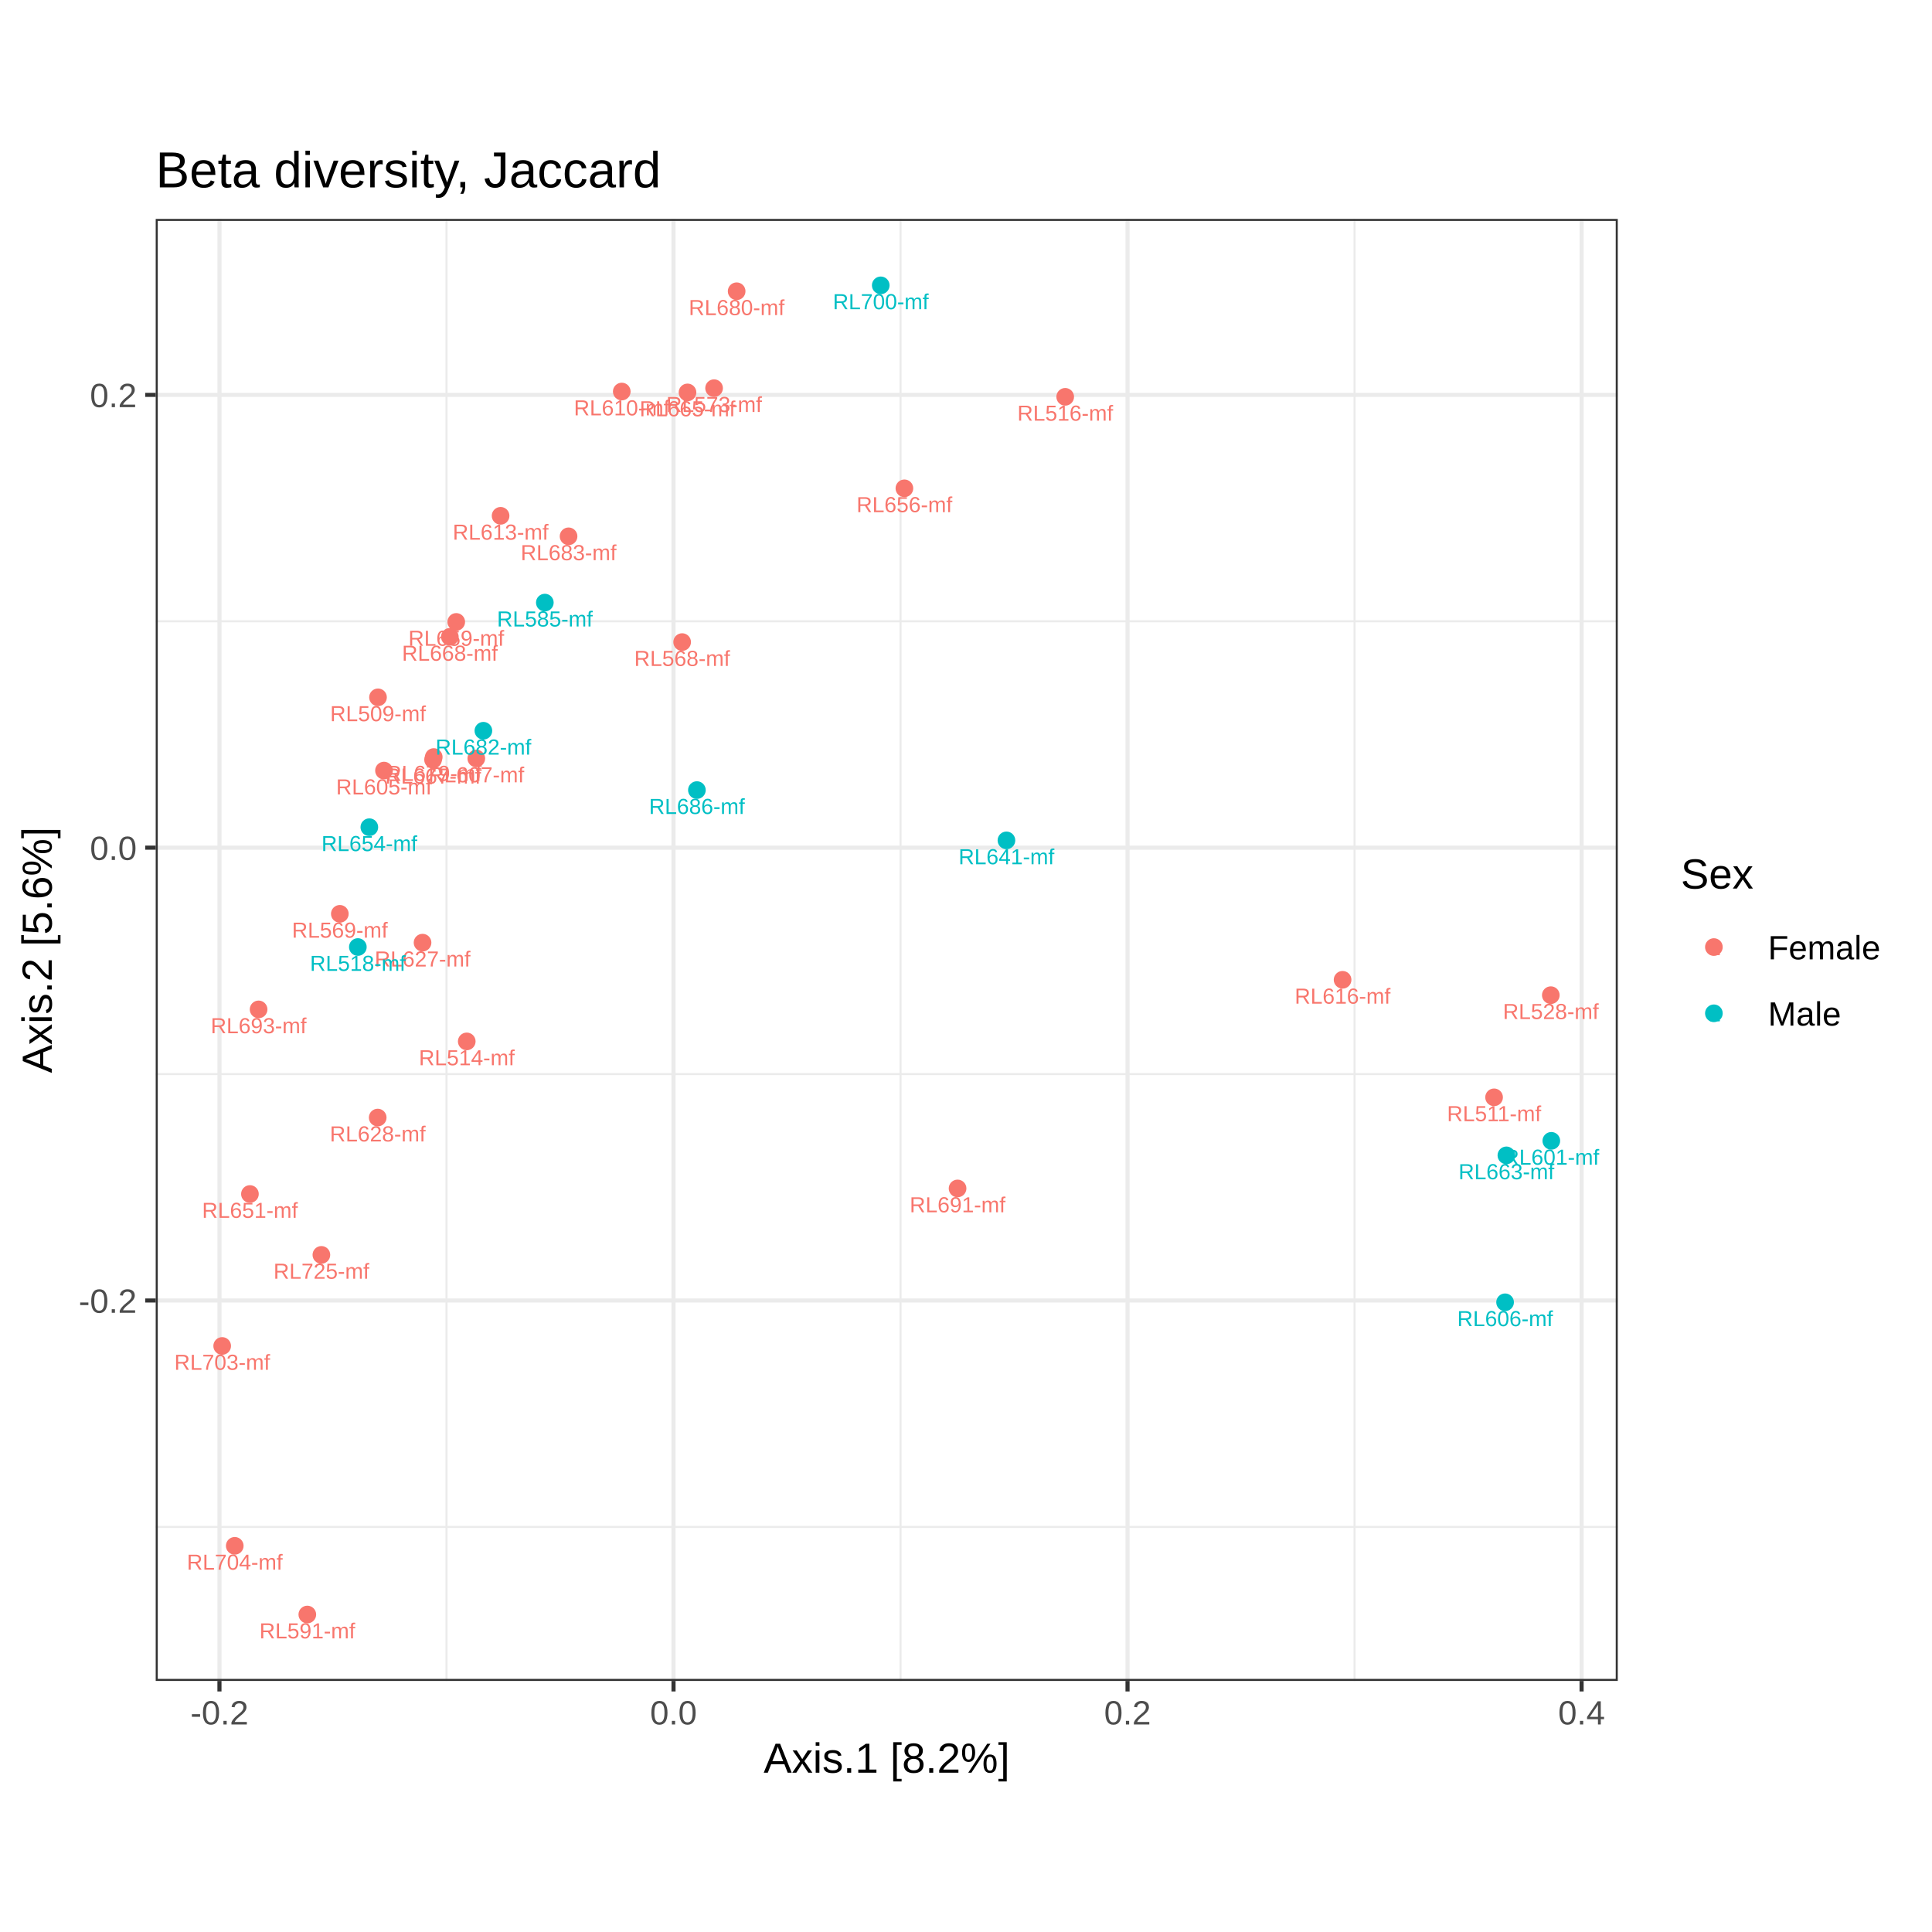
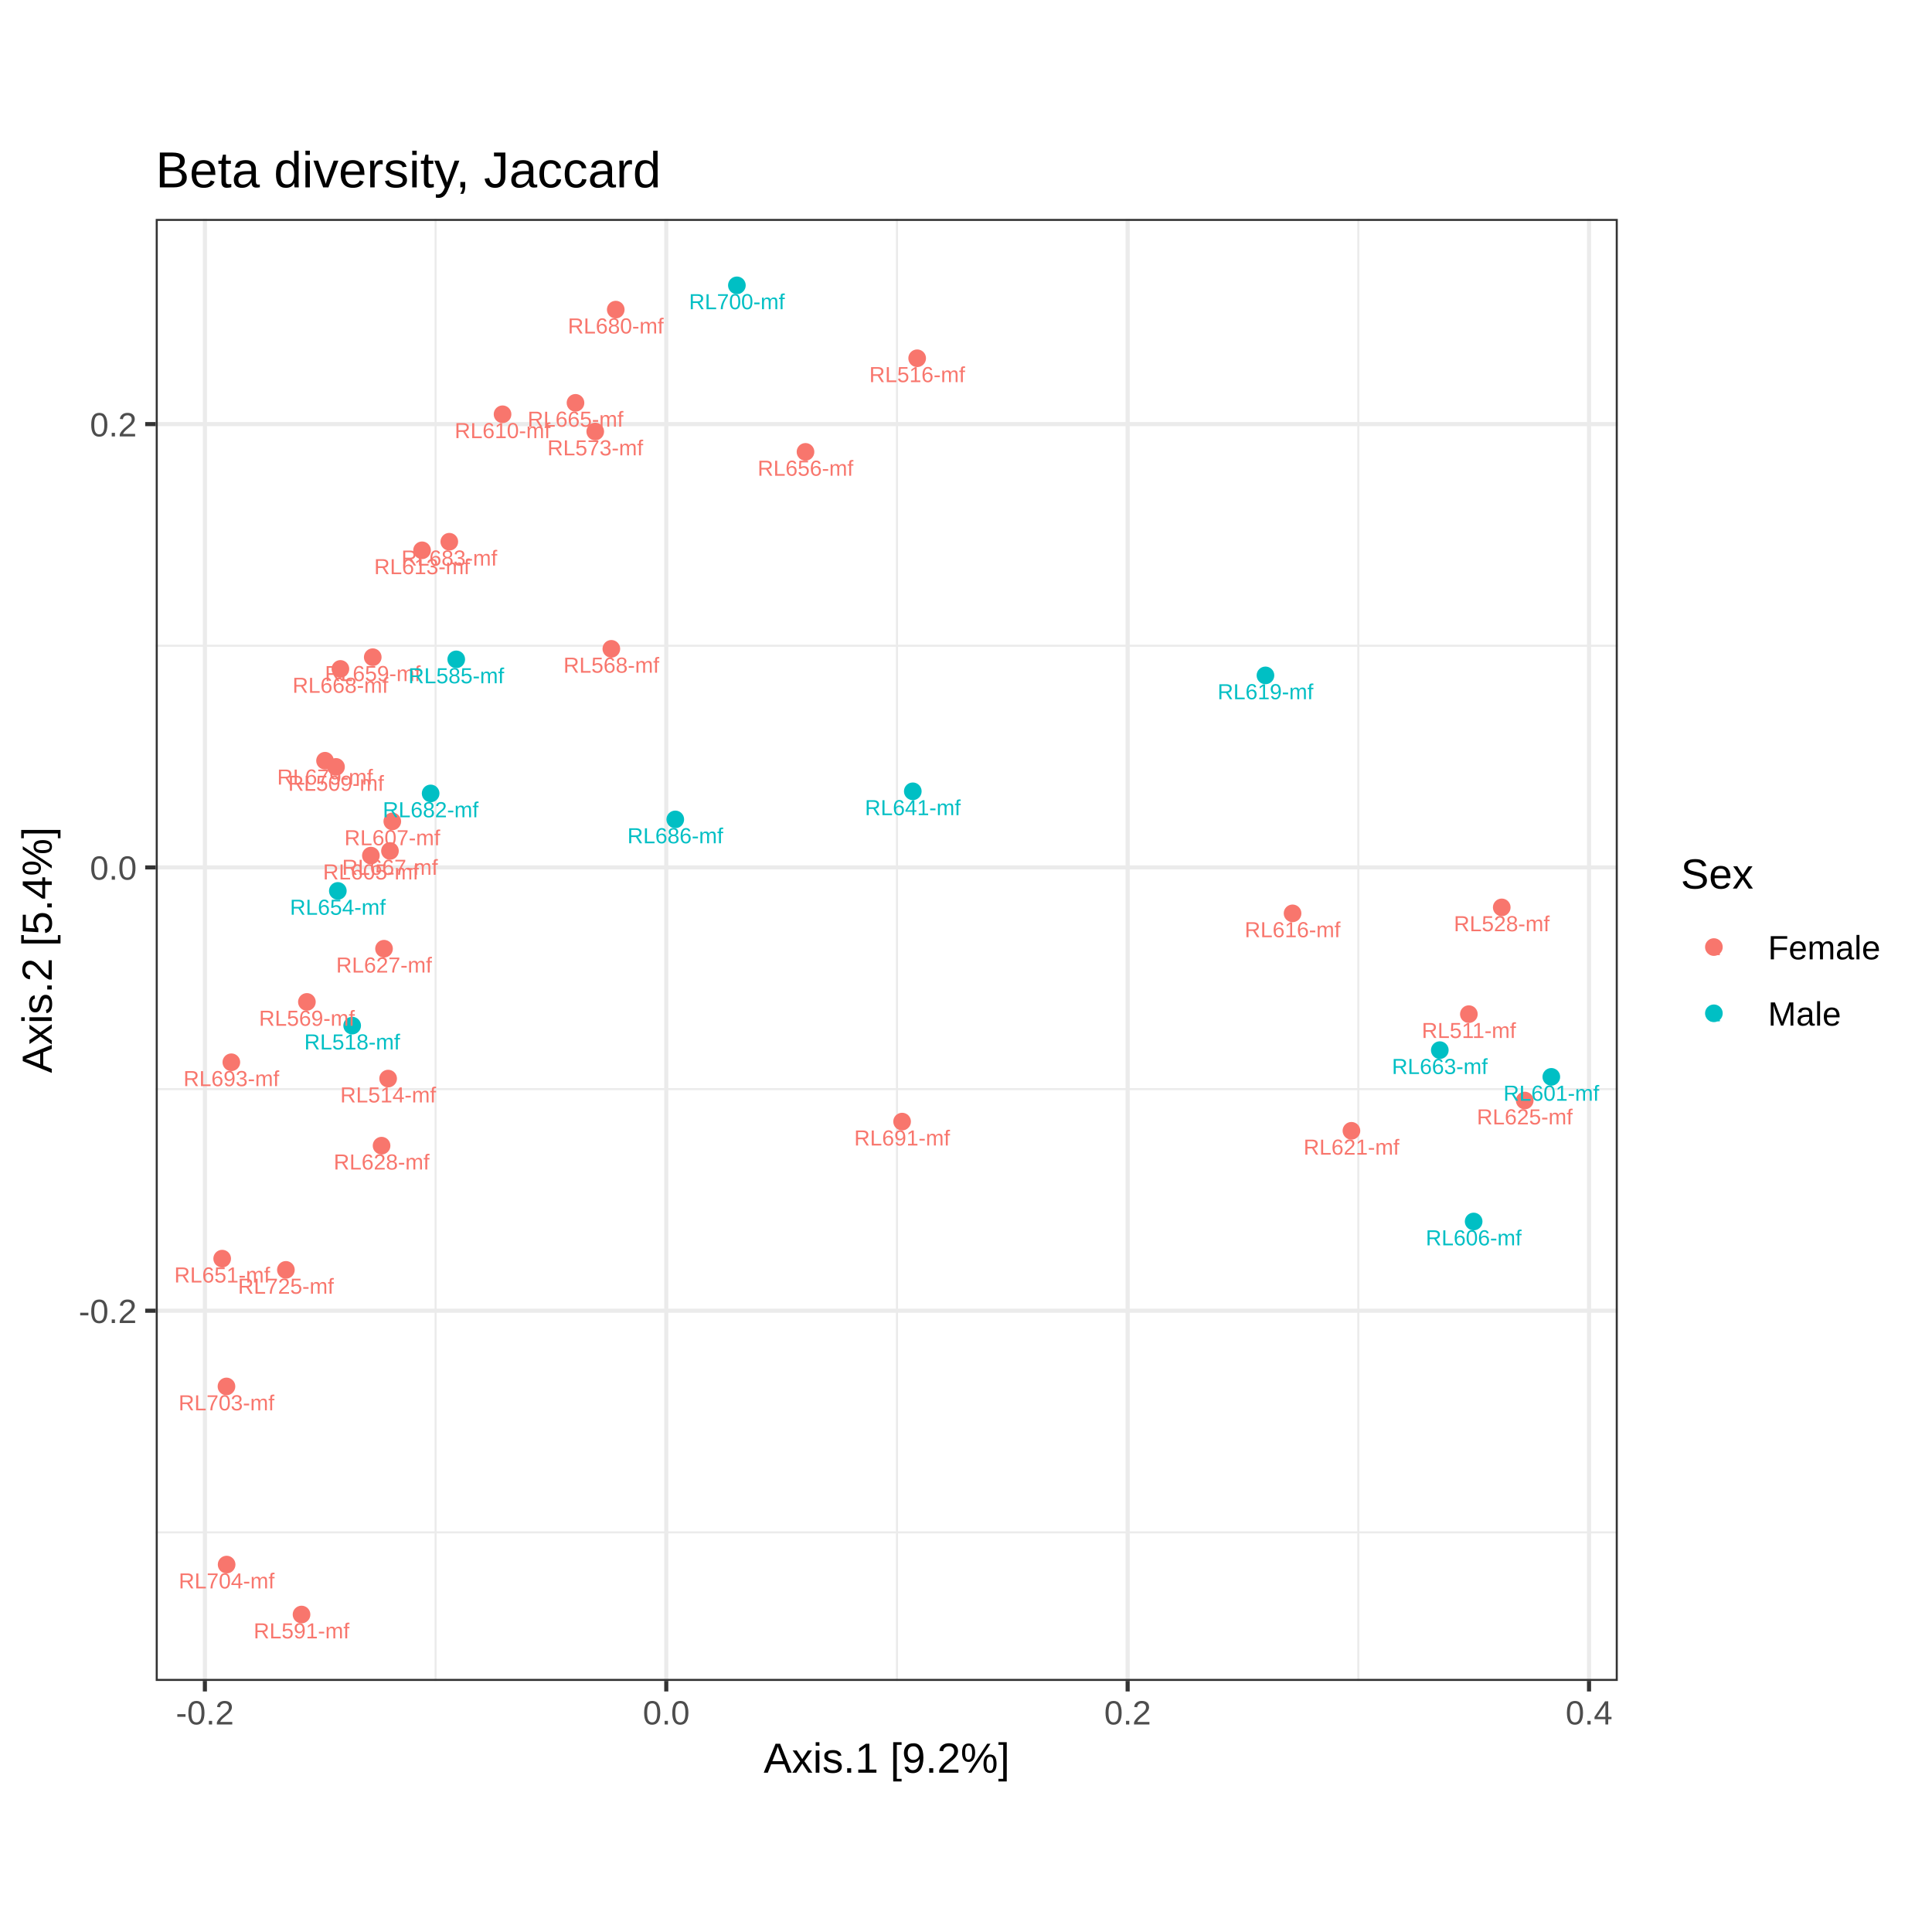
<svg xmlns="http://www.w3.org/2000/svg" class="svglite" width="504.00pt" height="504.00pt" viewBox="0 0 504.00 504.00">
  <defs>
    <style type="text/css">
    .svglite line, .svglite polyline, .svglite polygon, .svglite path, .svglite rect, .svglite circle {
      fill: none;
      stroke: #000000;
      stroke-linecap: round;
      stroke-linejoin: round;
      stroke-miterlimit: 10.00;
    }
    .svglite text {
      white-space: pre;
    }
  </style>
  </defs>
  <rect width="100%" height="100%" style="stroke: none; fill: #FFFFFF;" />
  <defs>
    <clipPath id="cpMC4wMHw1MDQuMDB8MC4wMHw1MDQuMDA=">
      <rect x="0.00" y="0.00" width="504.00" height="504.00" />
    </clipPath>
  </defs>
  <g clip-path="url(#cpMC4wMHw1MDQuMDB8MC4wMHw1MDQuMDA=)">
</g>
  <defs>
    <clipPath id="cpMC4wMHw1MDQuMDB8MzMuNzh8NDcwLjIy">
      <rect x="0.00" y="33.78" width="504.00" height="436.43" />
    </clipPath>
  </defs>
  <g clip-path="url(#cpMC4wMHw1MDQuMDB8MzMuNzh8NDcwLjIy)">
    <rect x="0.00" y="33.78" width="504.00" height="436.43" style="stroke-width: 1.07; stroke: #FFFFFF; fill: #FFFFFF;" />
  </g>
  <g clip-path="url(#cpMC4wMHw1MDQuMDB8MC4wMHw1MDQuMDA=)">
</g>
  <defs>
    <clipPath id="cpNDAuNjJ8NDIyLjAzfDU3LjEwfDQzOC41MQ==">
      <rect x="40.62" y="57.10" width="381.41" height="381.41" />
    </clipPath>
  </defs>
  <g clip-path="url(#cpNDAuNjJ8NDIyLjAzfDU3LjEwfDQzOC41MQ==)">
    <rect x="40.62" y="57.10" width="381.41" height="381.41" style="stroke-width: 1.07; stroke: none; fill: #FFFFFF;" />
-     <polyline points="40.62,398.33 422.03,398.33 " style="stroke-width: 0.53; stroke: #EBEBEB; stroke-linecap: butt;" />
-     <polyline points="40.62,280.20 422.03,280.20 " style="stroke-width: 0.53; stroke: #EBEBEB; stroke-linecap: butt;" />
-     <polyline points="40.62,162.07 422.03,162.07 " style="stroke-width: 0.53; stroke: #EBEBEB; stroke-linecap: butt;" />
-     <polyline points="116.48,438.51 116.48,57.10 " style="stroke-width: 0.53; stroke: #EBEBEB; stroke-linecap: butt;" />
-     <polyline points="234.92,438.51 234.92,57.10 " style="stroke-width: 0.53; stroke: #EBEBEB; stroke-linecap: butt;" />
-     <polyline points="353.36,438.51 353.36,57.10 " style="stroke-width: 0.53; stroke: #EBEBEB; stroke-linecap: butt;" />
-     <polyline points="40.62,339.26 422.03,339.26 " style="stroke-width: 1.07; stroke: #EBEBEB; stroke-linecap: butt;" />
-     <polyline points="40.62,221.13 422.03,221.13 " style="stroke-width: 1.07; stroke: #EBEBEB; stroke-linecap: butt;" />
-     <polyline points="40.62,103.01 422.03,103.01 " style="stroke-width: 1.07; stroke: #EBEBEB; stroke-linecap: butt;" />
-     <polyline points="57.25,438.51 57.25,57.10 " style="stroke-width: 1.07; stroke: #EBEBEB; stroke-linecap: butt;" />
-     <polyline points="175.70,438.51 175.70,57.10 " style="stroke-width: 1.07; stroke: #EBEBEB; stroke-linecap: butt;" />
-     <polyline points="294.14,438.51 294.14,57.10 " style="stroke-width: 1.07; stroke: #EBEBEB; stroke-linecap: butt;" />
-     <polyline points="412.59,438.51 412.59,57.10 " style="stroke-width: 1.07; stroke: #EBEBEB; stroke-linecap: butt;" />
-     <circle cx="83.84" cy="327.36" r="1.95" style="stroke-width: 0.71; stroke: #F8766D; fill: #F8766D;" />
-     <circle cx="61.24" cy="403.26" r="1.95" style="stroke-width: 0.71; stroke: #F8766D; fill: #F8766D;" />
-     <circle cx="57.96" cy="351.12" r="1.95" style="stroke-width: 0.71; stroke: #F8766D; fill: #F8766D;" />
-     <circle cx="229.76" cy="74.44" r="1.95" style="stroke-width: 0.71; stroke: #00BFC4; fill: #00BFC4;" />
-     <circle cx="67.46" cy="263.32" r="1.95" style="stroke-width: 0.71; stroke: #F8766D; fill: #F8766D;" />
-     <circle cx="249.80" cy="310.03" r="1.95" style="stroke-width: 0.71; stroke: #F8766D; fill: #F8766D;" />
-     <circle cx="181.80" cy="206.11" r="1.95" style="stroke-width: 0.71; stroke: #00BFC4; fill: #00BFC4;" />
-     <circle cx="148.32" cy="139.91" r="1.95" style="stroke-width: 0.71; stroke: #F8766D; fill: #F8766D;" />
-     <circle cx="126.10" cy="190.63" r="1.95" style="stroke-width: 0.71; stroke: #00BFC4; fill: #00BFC4;" />
-     <circle cx="192.17" cy="75.98" r="1.95" style="stroke-width: 0.71; stroke: #F8766D; fill: #F8766D;" />
-     <circle cx="113.15" cy="197.49" r="1.95" style="stroke-width: 0.71; stroke: #F8766D; fill: #F8766D;" />
-     <circle cx="117.35" cy="166.13" r="1.95" style="stroke-width: 0.71; stroke: #F8766D; fill: #F8766D;" />
-     <circle cx="112.97" cy="198.19" r="1.95" style="stroke-width: 0.71; stroke: #F8766D; fill: #F8766D;" />
-     <circle cx="179.35" cy="102.37" r="1.95" style="stroke-width: 0.71; stroke: #F8766D; fill: #F8766D;" />
-     <circle cx="392.97" cy="301.40" r="1.95" style="stroke-width: 0.71; stroke: #00BFC4; fill: #00BFC4;" />
-     <circle cx="119.02" cy="162.24" r="1.95" style="stroke-width: 0.71; stroke: #F8766D; fill: #F8766D;" />
-     <circle cx="235.93" cy="127.39" r="1.95" style="stroke-width: 0.71; stroke: #F8766D; fill: #F8766D;" />
-     <circle cx="96.35" cy="215.79" r="1.95" style="stroke-width: 0.71; stroke: #00BFC4; fill: #00BFC4;" />
-     <circle cx="65.20" cy="311.48" r="1.95" style="stroke-width: 0.71; stroke: #F8766D; fill: #F8766D;" />
-     <circle cx="262.55" cy="219.23" r="1.95" style="stroke-width: 0.71; stroke: #00BFC4; fill: #00BFC4;" />
-     <circle cx="98.53" cy="291.54" r="1.95" style="stroke-width: 0.71; stroke: #F8766D; fill: #F8766D;" />
-     <circle cx="110.23" cy="245.91" r="1.95" style="stroke-width: 0.71; stroke: #F8766D; fill: #F8766D;" />
-     <circle cx="350.24" cy="255.60" r="1.95" style="stroke-width: 0.71; stroke: #F8766D; fill: #F8766D;" />
-     <circle cx="130.59" cy="134.56" r="1.95" style="stroke-width: 0.71; stroke: #F8766D; fill: #F8766D;" />
-     <circle cx="162.20" cy="102.14" r="1.95" style="stroke-width: 0.71; stroke: #F8766D; fill: #F8766D;" />
-     <circle cx="124.25" cy="197.86" r="1.95" style="stroke-width: 0.71; stroke: #F8766D; fill: #F8766D;" />
-     <circle cx="392.63" cy="339.73" r="1.95" style="stroke-width: 0.71; stroke: #00BFC4; fill: #00BFC4;" />
-     <circle cx="100.17" cy="201.02" r="1.95" style="stroke-width: 0.71; stroke: #F8766D; fill: #F8766D;" />
-     <circle cx="404.69" cy="297.61" r="1.95" style="stroke-width: 0.71; stroke: #00BFC4; fill: #00BFC4;" />
-     <circle cx="80.17" cy="421.18" r="1.95" style="stroke-width: 0.71; stroke: #F8766D; fill: #F8766D;" />
-     <circle cx="142.13" cy="157.20" r="1.95" style="stroke-width: 0.71; stroke: #00BFC4; fill: #00BFC4;" />
-     <circle cx="186.28" cy="101.26" r="1.95" style="stroke-width: 0.71; stroke: #F8766D; fill: #F8766D;" />
-     <circle cx="88.65" cy="238.39" r="1.95" style="stroke-width: 0.71; stroke: #F8766D; fill: #F8766D;" />
-     <circle cx="177.95" cy="167.50" r="1.95" style="stroke-width: 0.71; stroke: #F8766D; fill: #F8766D;" />
-     <circle cx="404.56" cy="259.61" r="1.95" style="stroke-width: 0.71; stroke: #F8766D; fill: #F8766D;" />
-     <circle cx="93.35" cy="247.05" r="1.95" style="stroke-width: 0.71; stroke: #00BFC4; fill: #00BFC4;" />
-     <circle cx="277.88" cy="103.52" r="1.95" style="stroke-width: 0.71; stroke: #F8766D; fill: #F8766D;" />
-     <circle cx="121.76" cy="271.67" r="1.95" style="stroke-width: 0.71; stroke: #F8766D; fill: #F8766D;" />
-     <circle cx="389.76" cy="286.26" r="1.95" style="stroke-width: 0.71; stroke: #F8766D; fill: #F8766D;" />
-     <circle cx="98.61" cy="181.91" r="1.95" style="stroke-width: 0.71; stroke: #F8766D; fill: #F8766D;" />
-     <text x="83.84" y="333.58" text-anchor="middle" style="font-size: 5.69px;fill: #F8766D; font-family: &quot;Liberation Sans&quot;;" textLength="27.58px" lengthAdjust="spacingAndGlyphs">RL725-mf</text>
-     <text x="61.24" y="409.48" text-anchor="middle" style="font-size: 5.69px;fill: #F8766D; font-family: &quot;Liberation Sans&quot;;" textLength="27.58px" lengthAdjust="spacingAndGlyphs">RL704-mf</text>
-     <text x="57.96" y="357.34" text-anchor="middle" style="font-size: 5.69px;fill: #F8766D; font-family: &quot;Liberation Sans&quot;;" textLength="27.58px" lengthAdjust="spacingAndGlyphs">RL703-mf</text>
-     <text x="229.76" y="80.66" text-anchor="middle" style="font-size: 5.69px;fill: #00BFC4; font-family: &quot;Liberation Sans&quot;;" textLength="27.58px" lengthAdjust="spacingAndGlyphs">RL700-mf</text>
-     <text x="67.46" y="269.54" text-anchor="middle" style="font-size: 5.69px;fill: #F8766D; font-family: &quot;Liberation Sans&quot;;" textLength="27.58px" lengthAdjust="spacingAndGlyphs">RL693-mf</text>
-     <text x="249.80" y="316.25" text-anchor="middle" style="font-size: 5.69px;fill: #F8766D; font-family: &quot;Liberation Sans&quot;;" textLength="27.58px" lengthAdjust="spacingAndGlyphs">RL691-mf</text>
-     <text x="181.80" y="212.33" text-anchor="middle" style="font-size: 5.69px;fill: #00BFC4; font-family: &quot;Liberation Sans&quot;;" textLength="27.58px" lengthAdjust="spacingAndGlyphs">RL686-mf</text>
-     <text x="148.32" y="146.13" text-anchor="middle" style="font-size: 5.69px;fill: #F8766D; font-family: &quot;Liberation Sans&quot;;" textLength="27.58px" lengthAdjust="spacingAndGlyphs">RL683-mf</text>
-     <text x="126.10" y="196.85" text-anchor="middle" style="font-size: 5.69px;fill: #00BFC4; font-family: &quot;Liberation Sans&quot;;" textLength="27.58px" lengthAdjust="spacingAndGlyphs">RL682-mf</text>
-     <text x="192.17" y="82.20" text-anchor="middle" style="font-size: 5.69px;fill: #F8766D; font-family: &quot;Liberation Sans&quot;;" textLength="27.58px" lengthAdjust="spacingAndGlyphs">RL680-mf</text>
-     <text x="113.15" y="203.71" text-anchor="middle" style="font-size: 5.69px;fill: #F8766D; font-family: &quot;Liberation Sans&quot;;" textLength="27.58px" lengthAdjust="spacingAndGlyphs">RL679-mf</text>
-     <text x="117.35" y="172.36" text-anchor="middle" style="font-size: 5.69px;fill: #F8766D; font-family: &quot;Liberation Sans&quot;;" textLength="27.58px" lengthAdjust="spacingAndGlyphs">RL668-mf</text>
-     <text x="112.97" y="204.41" text-anchor="middle" style="font-size: 5.69px;fill: #F8766D; font-family: &quot;Liberation Sans&quot;;" textLength="27.58px" lengthAdjust="spacingAndGlyphs">RL667-mf</text>
-     <text x="179.35" y="108.59" text-anchor="middle" style="font-size: 5.69px;fill: #F8766D; font-family: &quot;Liberation Sans&quot;;" textLength="27.58px" lengthAdjust="spacingAndGlyphs">RL665-mf</text>
-     <text x="392.97" y="307.62" text-anchor="middle" style="font-size: 5.69px;fill: #00BFC4; font-family: &quot;Liberation Sans&quot;;" textLength="27.58px" lengthAdjust="spacingAndGlyphs">RL663-mf</text>
-     <text x="119.02" y="168.46" text-anchor="middle" style="font-size: 5.69px;fill: #F8766D; font-family: &quot;Liberation Sans&quot;;" textLength="27.58px" lengthAdjust="spacingAndGlyphs">RL659-mf</text>
-     <text x="235.93" y="133.61" text-anchor="middle" style="font-size: 5.69px;fill: #F8766D; font-family: &quot;Liberation Sans&quot;;" textLength="27.58px" lengthAdjust="spacingAndGlyphs">RL656-mf</text>
-     <text x="96.35" y="222.02" text-anchor="middle" style="font-size: 5.69px;fill: #00BFC4; font-family: &quot;Liberation Sans&quot;;" textLength="27.58px" lengthAdjust="spacingAndGlyphs">RL654-mf</text>
-     <text x="65.20" y="317.70" text-anchor="middle" style="font-size: 5.69px;fill: #F8766D; font-family: &quot;Liberation Sans&quot;;" textLength="27.58px" lengthAdjust="spacingAndGlyphs">RL651-mf</text>
-     <text x="262.55" y="225.45" text-anchor="middle" style="font-size: 5.69px;fill: #00BFC4; font-family: &quot;Liberation Sans&quot;;" textLength="27.58px" lengthAdjust="spacingAndGlyphs">RL641-mf</text>
-     <text x="98.53" y="297.76" text-anchor="middle" style="font-size: 5.69px;fill: #F8766D; font-family: &quot;Liberation Sans&quot;;" textLength="27.58px" lengthAdjust="spacingAndGlyphs">RL628-mf</text>
-     <text x="110.23" y="252.13" text-anchor="middle" style="font-size: 5.69px;fill: #F8766D; font-family: &quot;Liberation Sans&quot;;" textLength="27.58px" lengthAdjust="spacingAndGlyphs">RL627-mf</text>
-     <text x="350.24" y="261.82" text-anchor="middle" style="font-size: 5.69px;fill: #F8766D; font-family: &quot;Liberation Sans&quot;;" textLength="27.58px" lengthAdjust="spacingAndGlyphs">RL616-mf</text>
-     <text x="130.59" y="140.78" text-anchor="middle" style="font-size: 5.69px;fill: #F8766D; font-family: &quot;Liberation Sans&quot;;" textLength="27.58px" lengthAdjust="spacingAndGlyphs">RL613-mf</text>
-     <text x="162.20" y="108.36" text-anchor="middle" style="font-size: 5.69px;fill: #F8766D; font-family: &quot;Liberation Sans&quot;;" textLength="27.58px" lengthAdjust="spacingAndGlyphs">RL610-mf</text>
-     <text x="124.25" y="204.08" text-anchor="middle" style="font-size: 5.69px;fill: #F8766D; font-family: &quot;Liberation Sans&quot;;" textLength="27.58px" lengthAdjust="spacingAndGlyphs">RL607-mf</text>
-     <text x="392.63" y="345.95" text-anchor="middle" style="font-size: 5.69px;fill: #00BFC4; font-family: &quot;Liberation Sans&quot;;" textLength="27.58px" lengthAdjust="spacingAndGlyphs">RL606-mf</text>
-     <text x="100.17" y="207.24" text-anchor="middle" style="font-size: 5.69px;fill: #F8766D; font-family: &quot;Liberation Sans&quot;;" textLength="27.58px" lengthAdjust="spacingAndGlyphs">RL605-mf</text>
-     <text x="404.69" y="303.83" text-anchor="middle" style="font-size: 5.69px;fill: #00BFC4; font-family: &quot;Liberation Sans&quot;;" textLength="27.58px" lengthAdjust="spacingAndGlyphs">RL601-mf</text>
-     <text x="80.17" y="427.40" text-anchor="middle" style="font-size: 5.69px;fill: #F8766D; font-family: &quot;Liberation Sans&quot;;" textLength="27.58px" lengthAdjust="spacingAndGlyphs">RL591-mf</text>
-     <text x="142.13" y="163.43" text-anchor="middle" style="font-size: 5.69px;fill: #00BFC4; font-family: &quot;Liberation Sans&quot;;" textLength="27.58px" lengthAdjust="spacingAndGlyphs">RL585-mf</text>
-     <text x="186.28" y="107.48" text-anchor="middle" style="font-size: 5.69px;fill: #F8766D; font-family: &quot;Liberation Sans&quot;;" textLength="27.58px" lengthAdjust="spacingAndGlyphs">RL573-mf</text>
-     <text x="88.65" y="244.61" text-anchor="middle" style="font-size: 5.69px;fill: #F8766D; font-family: &quot;Liberation Sans&quot;;" textLength="27.58px" lengthAdjust="spacingAndGlyphs">RL569-mf</text>
-     <text x="177.95" y="173.72" text-anchor="middle" style="font-size: 5.69px;fill: #F8766D; font-family: &quot;Liberation Sans&quot;;" textLength="27.58px" lengthAdjust="spacingAndGlyphs">RL568-mf</text>
-     <text x="404.56" y="265.83" text-anchor="middle" style="font-size: 5.69px;fill: #F8766D; font-family: &quot;Liberation Sans&quot;;" textLength="27.58px" lengthAdjust="spacingAndGlyphs">RL528-mf</text>
-     <text x="93.35" y="253.27" text-anchor="middle" style="font-size: 5.69px;fill: #00BFC4; font-family: &quot;Liberation Sans&quot;;" textLength="27.58px" lengthAdjust="spacingAndGlyphs">RL518-mf</text>
-     <text x="277.88" y="109.74" text-anchor="middle" style="font-size: 5.69px;fill: #F8766D; font-family: &quot;Liberation Sans&quot;;" textLength="27.58px" lengthAdjust="spacingAndGlyphs">RL516-mf</text>
-     <text x="121.76" y="277.89" text-anchor="middle" style="font-size: 5.69px;fill: #F8766D; font-family: &quot;Liberation Sans&quot;;" textLength="27.58px" lengthAdjust="spacingAndGlyphs">RL514-mf</text>
-     <text x="389.76" y="292.48" text-anchor="middle" style="font-size: 5.69px;fill: #F8766D; font-family: &quot;Liberation Sans&quot;;" textLength="27.58px" lengthAdjust="spacingAndGlyphs">RL511-mf</text>
-     <text x="98.61" y="188.13" text-anchor="middle" style="font-size: 5.69px;fill: #F8766D; font-family: &quot;Liberation Sans&quot;;" textLength="27.58px" lengthAdjust="spacingAndGlyphs">RL509-mf</text>
+     <polyline points="40.62,399.75 422.03,399.75 " style="stroke-width: 0.53; stroke: #EBEBEB; stroke-linecap: butt;" />
+     <polyline points="40.62,284.11 422.03,284.11 " style="stroke-width: 0.53; stroke: #EBEBEB; stroke-linecap: butt;" />
+     <polyline points="40.62,168.46 422.03,168.46 " style="stroke-width: 0.53; stroke: #EBEBEB; stroke-linecap: butt;" />
+     <polyline points="113.63,438.51 113.63,57.10 " style="stroke-width: 0.53; stroke: #EBEBEB; stroke-linecap: butt;" />
+     <polyline points="233.99,438.51 233.99,57.10 " style="stroke-width: 0.53; stroke: #EBEBEB; stroke-linecap: butt;" />
+     <polyline points="354.35,438.51 354.35,57.10 " style="stroke-width: 0.53; stroke: #EBEBEB; stroke-linecap: butt;" />
+     <polyline points="40.62,341.93 422.03,341.93 " style="stroke-width: 1.07; stroke: #EBEBEB; stroke-linecap: butt;" />
+     <polyline points="40.62,226.28 422.03,226.28 " style="stroke-width: 1.07; stroke: #EBEBEB; stroke-linecap: butt;" />
+     <polyline points="40.62,110.64 422.03,110.64 " style="stroke-width: 1.07; stroke: #EBEBEB; stroke-linecap: butt;" />
+     <polyline points="53.45,438.51 53.45,57.10 " style="stroke-width: 1.07; stroke: #EBEBEB; stroke-linecap: butt;" />
+     <polyline points="173.81,438.51 173.81,57.10 " style="stroke-width: 1.07; stroke: #EBEBEB; stroke-linecap: butt;" />
+     <polyline points="294.17,438.51 294.17,57.10 " style="stroke-width: 1.07; stroke: #EBEBEB; stroke-linecap: butt;" />
+     <polyline points="414.53,438.51 414.53,57.10 " style="stroke-width: 1.07; stroke: #EBEBEB; stroke-linecap: butt;" />
+     <circle cx="74.58" cy="331.27" r="1.95" style="stroke-width: 0.71; stroke: #F8766D; fill: #F8766D;" />
+     <circle cx="59.12" cy="408.15" r="1.95" style="stroke-width: 0.71; stroke: #F8766D; fill: #F8766D;" />
+     <circle cx="59.08" cy="361.68" r="1.95" style="stroke-width: 0.71; stroke: #F8766D; fill: #F8766D;" />
+     <circle cx="192.23" cy="74.44" r="1.95" style="stroke-width: 0.71; stroke: #00BFC4; fill: #00BFC4;" />
+     <circle cx="60.35" cy="277.11" r="1.95" style="stroke-width: 0.71; stroke: #F8766D; fill: #F8766D;" />
+     <circle cx="235.33" cy="292.59" r="1.95" style="stroke-width: 0.71; stroke: #F8766D; fill: #F8766D;" />
+     <circle cx="176.16" cy="213.76" r="1.95" style="stroke-width: 0.71; stroke: #00BFC4; fill: #00BFC4;" />
+     <circle cx="117.21" cy="141.32" r="1.95" style="stroke-width: 0.71; stroke: #F8766D; fill: #F8766D;" />
+     <circle cx="112.34" cy="206.98" r="1.95" style="stroke-width: 0.71; stroke: #00BFC4; fill: #00BFC4;" />
+     <circle cx="160.63" cy="80.77" r="1.95" style="stroke-width: 0.71; stroke: #F8766D; fill: #F8766D;" />
+     <circle cx="84.79" cy="198.45" r="1.95" style="stroke-width: 0.71; stroke: #F8766D; fill: #F8766D;" />
+     <circle cx="88.80" cy="174.50" r="1.95" style="stroke-width: 0.71; stroke: #F8766D; fill: #F8766D;" />
+     <circle cx="101.73" cy="221.99" r="1.95" style="stroke-width: 0.71; stroke: #F8766D; fill: #F8766D;" />
+     <circle cx="150.13" cy="105.09" r="1.95" style="stroke-width: 0.71; stroke: #F8766D; fill: #F8766D;" />
+     <circle cx="375.60" cy="273.95" r="1.95" style="stroke-width: 0.71; stroke: #00BFC4; fill: #00BFC4;" />
+     <circle cx="97.24" cy="171.44" r="1.95" style="stroke-width: 0.71; stroke: #F8766D; fill: #F8766D;" />
+     <circle cx="210.13" cy="117.88" r="1.95" style="stroke-width: 0.71; stroke: #F8766D; fill: #F8766D;" />
+     <circle cx="88.13" cy="232.41" r="1.95" style="stroke-width: 0.71; stroke: #00BFC4; fill: #00BFC4;" />
+     <circle cx="57.96" cy="328.34" r="1.95" style="stroke-width: 0.71; stroke: #F8766D; fill: #F8766D;" />
+     <circle cx="238.12" cy="206.43" r="1.95" style="stroke-width: 0.71; stroke: #00BFC4; fill: #00BFC4;" />
+     <circle cx="99.54" cy="298.87" r="1.95" style="stroke-width: 0.71; stroke: #F8766D; fill: #F8766D;" />
+     <circle cx="100.18" cy="247.49" r="1.95" style="stroke-width: 0.71; stroke: #F8766D; fill: #F8766D;" />
+     <circle cx="397.76" cy="287.09" r="1.95" style="stroke-width: 0.71; stroke: #F8766D; fill: #F8766D;" />
+     <circle cx="352.55" cy="294.99" r="1.95" style="stroke-width: 0.71; stroke: #F8766D; fill: #F8766D;" />
+     <circle cx="330.12" cy="176.19" r="1.95" style="stroke-width: 0.71; stroke: #00BFC4; fill: #00BFC4;" />
+     <circle cx="337.19" cy="238.27" r="1.95" style="stroke-width: 0.71; stroke: #F8766D; fill: #F8766D;" />
+     <circle cx="110.10" cy="143.56" r="1.95" style="stroke-width: 0.71; stroke: #F8766D; fill: #F8766D;" />
+     <circle cx="131.10" cy="108.07" r="1.95" style="stroke-width: 0.71; stroke: #F8766D; fill: #F8766D;" />
+     <circle cx="102.34" cy="214.28" r="1.95" style="stroke-width: 0.71; stroke: #F8766D; fill: #F8766D;" />
+     <circle cx="384.43" cy="318.65" r="1.95" style="stroke-width: 0.71; stroke: #00BFC4; fill: #00BFC4;" />
+     <circle cx="96.75" cy="223.20" r="1.95" style="stroke-width: 0.71; stroke: #F8766D; fill: #F8766D;" />
+     <circle cx="404.69" cy="280.92" r="1.95" style="stroke-width: 0.71; stroke: #00BFC4; fill: #00BFC4;" />
+     <circle cx="78.66" cy="421.18" r="1.95" style="stroke-width: 0.71; stroke: #F8766D; fill: #F8766D;" />
+     <circle cx="119.02" cy="172.01" r="1.95" style="stroke-width: 0.71; stroke: #00BFC4; fill: #00BFC4;" />
+     <circle cx="155.28" cy="112.57" r="1.95" style="stroke-width: 0.71; stroke: #F8766D; fill: #F8766D;" />
+     <circle cx="80.06" cy="261.37" r="1.95" style="stroke-width: 0.71; stroke: #F8766D; fill: #F8766D;" />
+     <circle cx="159.48" cy="169.26" r="1.95" style="stroke-width: 0.71; stroke: #F8766D; fill: #F8766D;" />
+     <circle cx="391.76" cy="236.71" r="1.95" style="stroke-width: 0.71; stroke: #F8766D; fill: #F8766D;" />
+     <circle cx="91.87" cy="267.55" r="1.95" style="stroke-width: 0.71; stroke: #00BFC4; fill: #00BFC4;" />
+     <circle cx="239.26" cy="93.46" r="1.95" style="stroke-width: 0.71; stroke: #F8766D; fill: #F8766D;" />
+     <circle cx="101.25" cy="281.37" r="1.95" style="stroke-width: 0.71; stroke: #F8766D; fill: #F8766D;" />
+     <circle cx="383.18" cy="264.56" r="1.95" style="stroke-width: 0.71; stroke: #F8766D; fill: #F8766D;" />
+     <circle cx="87.66" cy="200.06" r="1.95" style="stroke-width: 0.71; stroke: #F8766D; fill: #F8766D;" />
+     <text x="74.58" y="337.49" text-anchor="middle" style="font-size: 5.69px;fill: #F8766D; font-family: &quot;Liberation Sans&quot;;" textLength="27.58px" lengthAdjust="spacingAndGlyphs">RL725-mf</text>
+     <text x="59.12" y="414.37" text-anchor="middle" style="font-size: 5.69px;fill: #F8766D; font-family: &quot;Liberation Sans&quot;;" textLength="27.58px" lengthAdjust="spacingAndGlyphs">RL704-mf</text>
+     <text x="59.08" y="367.91" text-anchor="middle" style="font-size: 5.69px;fill: #F8766D; font-family: &quot;Liberation Sans&quot;;" textLength="27.58px" lengthAdjust="spacingAndGlyphs">RL703-mf</text>
+     <text x="192.23" y="80.66" text-anchor="middle" style="font-size: 5.69px;fill: #00BFC4; font-family: &quot;Liberation Sans&quot;;" textLength="27.58px" lengthAdjust="spacingAndGlyphs">RL700-mf</text>
+     <text x="60.35" y="283.33" text-anchor="middle" style="font-size: 5.69px;fill: #F8766D; font-family: &quot;Liberation Sans&quot;;" textLength="27.58px" lengthAdjust="spacingAndGlyphs">RL693-mf</text>
+     <text x="235.33" y="298.82" text-anchor="middle" style="font-size: 5.69px;fill: #F8766D; font-family: &quot;Liberation Sans&quot;;" textLength="27.58px" lengthAdjust="spacingAndGlyphs">RL691-mf</text>
+     <text x="176.16" y="219.98" text-anchor="middle" style="font-size: 5.69px;fill: #00BFC4; font-family: &quot;Liberation Sans&quot;;" textLength="27.58px" lengthAdjust="spacingAndGlyphs">RL686-mf</text>
+     <text x="117.21" y="147.54" text-anchor="middle" style="font-size: 5.69px;fill: #F8766D; font-family: &quot;Liberation Sans&quot;;" textLength="27.58px" lengthAdjust="spacingAndGlyphs">RL683-mf</text>
+     <text x="112.34" y="213.20" text-anchor="middle" style="font-size: 5.69px;fill: #00BFC4; font-family: &quot;Liberation Sans&quot;;" textLength="27.58px" lengthAdjust="spacingAndGlyphs">RL682-mf</text>
+     <text x="160.63" y="86.99" text-anchor="middle" style="font-size: 5.69px;fill: #F8766D; font-family: &quot;Liberation Sans&quot;;" textLength="27.58px" lengthAdjust="spacingAndGlyphs">RL680-mf</text>
+     <text x="84.79" y="204.67" text-anchor="middle" style="font-size: 5.69px;fill: #F8766D; font-family: &quot;Liberation Sans&quot;;" textLength="27.58px" lengthAdjust="spacingAndGlyphs">RL679-mf</text>
+     <text x="88.80" y="180.73" text-anchor="middle" style="font-size: 5.69px;fill: #F8766D; font-family: &quot;Liberation Sans&quot;;" textLength="27.58px" lengthAdjust="spacingAndGlyphs">RL668-mf</text>
+     <text x="101.73" y="228.21" text-anchor="middle" style="font-size: 5.69px;fill: #F8766D; font-family: &quot;Liberation Sans&quot;;" textLength="27.58px" lengthAdjust="spacingAndGlyphs">RL667-mf</text>
+     <text x="150.13" y="111.31" text-anchor="middle" style="font-size: 5.69px;fill: #F8766D; font-family: &quot;Liberation Sans&quot;;" textLength="27.58px" lengthAdjust="spacingAndGlyphs">RL665-mf</text>
+     <text x="375.60" y="280.17" text-anchor="middle" style="font-size: 5.69px;fill: #00BFC4; font-family: &quot;Liberation Sans&quot;;" textLength="27.58px" lengthAdjust="spacingAndGlyphs">RL663-mf</text>
+     <text x="97.24" y="177.67" text-anchor="middle" style="font-size: 5.69px;fill: #F8766D; font-family: &quot;Liberation Sans&quot;;" textLength="27.58px" lengthAdjust="spacingAndGlyphs">RL659-mf</text>
+     <text x="210.13" y="124.10" text-anchor="middle" style="font-size: 5.69px;fill: #F8766D; font-family: &quot;Liberation Sans&quot;;" textLength="27.58px" lengthAdjust="spacingAndGlyphs">RL656-mf</text>
+     <text x="88.13" y="238.63" text-anchor="middle" style="font-size: 5.69px;fill: #00BFC4; font-family: &quot;Liberation Sans&quot;;" textLength="27.58px" lengthAdjust="spacingAndGlyphs">RL654-mf</text>
+     <text x="57.96" y="334.56" text-anchor="middle" style="font-size: 5.69px;fill: #F8766D; font-family: &quot;Liberation Sans&quot;;" textLength="27.58px" lengthAdjust="spacingAndGlyphs">RL651-mf</text>
+     <text x="238.12" y="212.65" text-anchor="middle" style="font-size: 5.69px;fill: #00BFC4; font-family: &quot;Liberation Sans&quot;;" textLength="27.58px" lengthAdjust="spacingAndGlyphs">RL641-mf</text>
+     <text x="99.54" y="305.09" text-anchor="middle" style="font-size: 5.69px;fill: #F8766D; font-family: &quot;Liberation Sans&quot;;" textLength="27.58px" lengthAdjust="spacingAndGlyphs">RL628-mf</text>
+     <text x="100.18" y="253.71" text-anchor="middle" style="font-size: 5.69px;fill: #F8766D; font-family: &quot;Liberation Sans&quot;;" textLength="27.58px" lengthAdjust="spacingAndGlyphs">RL627-mf</text>
+     <text x="397.76" y="293.32" text-anchor="middle" style="font-size: 5.69px;fill: #F8766D; font-family: &quot;Liberation Sans&quot;;" textLength="27.58px" lengthAdjust="spacingAndGlyphs">RL625-mf</text>
+     <text x="352.55" y="301.21" text-anchor="middle" style="font-size: 5.69px;fill: #F8766D; font-family: &quot;Liberation Sans&quot;;" textLength="27.58px" lengthAdjust="spacingAndGlyphs">RL621-mf</text>
+     <text x="330.12" y="182.41" text-anchor="middle" style="font-size: 5.69px;fill: #00BFC4; font-family: &quot;Liberation Sans&quot;;" textLength="27.58px" lengthAdjust="spacingAndGlyphs">RL619-mf</text>
+     <text x="337.19" y="244.49" text-anchor="middle" style="font-size: 5.69px;fill: #F8766D; font-family: &quot;Liberation Sans&quot;;" textLength="27.58px" lengthAdjust="spacingAndGlyphs">RL616-mf</text>
+     <text x="110.10" y="149.78" text-anchor="middle" style="font-size: 5.69px;fill: #F8766D; font-family: &quot;Liberation Sans&quot;;" textLength="27.58px" lengthAdjust="spacingAndGlyphs">RL613-mf</text>
+     <text x="131.10" y="114.29" text-anchor="middle" style="font-size: 5.69px;fill: #F8766D; font-family: &quot;Liberation Sans&quot;;" textLength="27.58px" lengthAdjust="spacingAndGlyphs">RL610-mf</text>
+     <text x="102.34" y="220.50" text-anchor="middle" style="font-size: 5.69px;fill: #F8766D; font-family: &quot;Liberation Sans&quot;;" textLength="27.58px" lengthAdjust="spacingAndGlyphs">RL607-mf</text>
+     <text x="384.43" y="324.87" text-anchor="middle" style="font-size: 5.69px;fill: #00BFC4; font-family: &quot;Liberation Sans&quot;;" textLength="27.58px" lengthAdjust="spacingAndGlyphs">RL606-mf</text>
+     <text x="96.75" y="229.42" text-anchor="middle" style="font-size: 5.69px;fill: #F8766D; font-family: &quot;Liberation Sans&quot;;" textLength="27.58px" lengthAdjust="spacingAndGlyphs">RL605-mf</text>
+     <text x="404.69" y="287.14" text-anchor="middle" style="font-size: 5.69px;fill: #00BFC4; font-family: &quot;Liberation Sans&quot;;" textLength="27.58px" lengthAdjust="spacingAndGlyphs">RL601-mf</text>
+     <text x="78.66" y="427.40" text-anchor="middle" style="font-size: 5.69px;fill: #F8766D; font-family: &quot;Liberation Sans&quot;;" textLength="27.58px" lengthAdjust="spacingAndGlyphs">RL591-mf</text>
+     <text x="119.02" y="178.24" text-anchor="middle" style="font-size: 5.69px;fill: #00BFC4; font-family: &quot;Liberation Sans&quot;;" textLength="27.58px" lengthAdjust="spacingAndGlyphs">RL585-mf</text>
+     <text x="155.28" y="118.79" text-anchor="middle" style="font-size: 5.69px;fill: #F8766D; font-family: &quot;Liberation Sans&quot;;" textLength="27.58px" lengthAdjust="spacingAndGlyphs">RL573-mf</text>
+     <text x="80.06" y="267.59" text-anchor="middle" style="font-size: 5.69px;fill: #F8766D; font-family: &quot;Liberation Sans&quot;;" textLength="27.58px" lengthAdjust="spacingAndGlyphs">RL569-mf</text>
+     <text x="159.48" y="175.48" text-anchor="middle" style="font-size: 5.69px;fill: #F8766D; font-family: &quot;Liberation Sans&quot;;" textLength="27.58px" lengthAdjust="spacingAndGlyphs">RL568-mf</text>
+     <text x="391.76" y="242.93" text-anchor="middle" style="font-size: 5.69px;fill: #F8766D; font-family: &quot;Liberation Sans&quot;;" textLength="27.58px" lengthAdjust="spacingAndGlyphs">RL528-mf</text>
+     <text x="91.87" y="273.77" text-anchor="middle" style="font-size: 5.69px;fill: #00BFC4; font-family: &quot;Liberation Sans&quot;;" textLength="27.58px" lengthAdjust="spacingAndGlyphs">RL518-mf</text>
+     <text x="239.26" y="99.68" text-anchor="middle" style="font-size: 5.69px;fill: #F8766D; font-family: &quot;Liberation Sans&quot;;" textLength="27.58px" lengthAdjust="spacingAndGlyphs">RL516-mf</text>
+     <text x="101.25" y="287.59" text-anchor="middle" style="font-size: 5.69px;fill: #F8766D; font-family: &quot;Liberation Sans&quot;;" textLength="27.58px" lengthAdjust="spacingAndGlyphs">RL514-mf</text>
+     <text x="383.18" y="270.78" text-anchor="middle" style="font-size: 5.69px;fill: #F8766D; font-family: &quot;Liberation Sans&quot;;" textLength="27.58px" lengthAdjust="spacingAndGlyphs">RL511-mf</text>
+     <text x="87.66" y="206.29" text-anchor="middle" style="font-size: 5.69px;fill: #F8766D; font-family: &quot;Liberation Sans&quot;;" textLength="27.58px" lengthAdjust="spacingAndGlyphs">RL509-mf</text>
    <rect x="40.62" y="57.10" width="381.41" height="381.41" style="stroke-width: 1.07; stroke: #333333;" />
  </g>
  <g clip-path="url(#cpMC4wMHw1MDQuMDB8MC4wMHw1MDQuMDA=)">
-     <text x="35.69" y="342.47" text-anchor="end" style="font-size: 8.80px;fill: #4D4D4D; font-family: &quot;Liberation Sans&quot;;" textLength="17.16px" lengthAdjust="spacingAndGlyphs">-0.2</text>
-     <text x="35.69" y="224.34" text-anchor="end" style="font-size: 8.80px;fill: #4D4D4D; font-family: &quot;Liberation Sans&quot;;" textLength="13.98px" lengthAdjust="spacingAndGlyphs">0.0</text>
-     <text x="35.69" y="106.21" text-anchor="end" style="font-size: 8.80px;fill: #4D4D4D; font-family: &quot;Liberation Sans&quot;;" textLength="13.98px" lengthAdjust="spacingAndGlyphs">0.2</text>
-     <polyline points="37.88,339.26 40.62,339.26 " style="stroke-width: 1.07; stroke: #333333; stroke-linecap: butt;" />
-     <polyline points="37.88,221.13 40.62,221.13 " style="stroke-width: 1.07; stroke: #333333; stroke-linecap: butt;" />
-     <polyline points="37.88,103.01 40.62,103.01 " style="stroke-width: 1.07; stroke: #333333; stroke-linecap: butt;" />
-     <polyline points="57.25,441.25 57.25,438.51 " style="stroke-width: 1.07; stroke: #333333; stroke-linecap: butt;" />
-     <polyline points="175.70,441.25 175.70,438.51 " style="stroke-width: 1.07; stroke: #333333; stroke-linecap: butt;" />
-     <polyline points="294.14,441.25 294.14,438.51 " style="stroke-width: 1.07; stroke: #333333; stroke-linecap: butt;" />
-     <polyline points="412.59,441.25 412.59,438.51 " style="stroke-width: 1.07; stroke: #333333; stroke-linecap: butt;" />
-     <text x="57.25" y="449.86" text-anchor="middle" style="font-size: 8.80px;fill: #4D4D4D; font-family: &quot;Liberation Sans&quot;;" textLength="17.16px" lengthAdjust="spacingAndGlyphs">-0.2</text>
-     <text x="175.70" y="449.86" text-anchor="middle" style="font-size: 8.80px;fill: #4D4D4D; font-family: &quot;Liberation Sans&quot;;" textLength="13.98px" lengthAdjust="spacingAndGlyphs">0.0</text>
-     <text x="294.14" y="449.86" text-anchor="middle" style="font-size: 8.80px;fill: #4D4D4D; font-family: &quot;Liberation Sans&quot;;" textLength="13.98px" lengthAdjust="spacingAndGlyphs">0.2</text>
-     <text x="412.59" y="449.86" text-anchor="middle" style="font-size: 8.80px;fill: #4D4D4D; font-family: &quot;Liberation Sans&quot;;" textLength="13.98px" lengthAdjust="spacingAndGlyphs">0.4</text>
-     <text x="231.32" y="462.45" text-anchor="middle" style="font-size: 11.00px; font-family: &quot;Liberation Sans&quot;;" textLength="80.35px" lengthAdjust="spacingAndGlyphs">Axis.1   [8.2%]</text>
-     <text transform="translate(13.50,247.81) rotate(-90)" text-anchor="middle" style="font-size: 11.00px; font-family: &quot;Liberation Sans&quot;;" textLength="80.35px" lengthAdjust="spacingAndGlyphs">Axis.2   [5.6%]</text>
+     <text x="35.69" y="345.14" text-anchor="end" style="font-size: 8.80px;fill: #4D4D4D; font-family: &quot;Liberation Sans&quot;;" textLength="17.16px" lengthAdjust="spacingAndGlyphs">-0.2</text>
+     <text x="35.69" y="229.49" text-anchor="end" style="font-size: 8.80px;fill: #4D4D4D; font-family: &quot;Liberation Sans&quot;;" textLength="13.98px" lengthAdjust="spacingAndGlyphs">0.0</text>
+     <text x="35.69" y="113.85" text-anchor="end" style="font-size: 8.80px;fill: #4D4D4D; font-family: &quot;Liberation Sans&quot;;" textLength="13.98px" lengthAdjust="spacingAndGlyphs">0.2</text>
+     <polyline points="37.88,341.93 40.62,341.93 " style="stroke-width: 1.07; stroke: #333333; stroke-linecap: butt;" />
+     <polyline points="37.88,226.28 40.62,226.28 " style="stroke-width: 1.07; stroke: #333333; stroke-linecap: butt;" />
+     <polyline points="37.88,110.64 40.62,110.64 " style="stroke-width: 1.07; stroke: #333333; stroke-linecap: butt;" />
+     <polyline points="53.45,441.25 53.45,438.51 " style="stroke-width: 1.07; stroke: #333333; stroke-linecap: butt;" />
+     <polyline points="173.81,441.25 173.81,438.51 " style="stroke-width: 1.07; stroke: #333333; stroke-linecap: butt;" />
+     <polyline points="294.17,441.25 294.17,438.51 " style="stroke-width: 1.07; stroke: #333333; stroke-linecap: butt;" />
+     <polyline points="414.53,441.25 414.53,438.51 " style="stroke-width: 1.07; stroke: #333333; stroke-linecap: butt;" />
+     <text x="53.45" y="449.86" text-anchor="middle" style="font-size: 8.80px;fill: #4D4D4D; font-family: &quot;Liberation Sans&quot;;" textLength="17.16px" lengthAdjust="spacingAndGlyphs">-0.2</text>
+     <text x="173.81" y="449.86" text-anchor="middle" style="font-size: 8.80px;fill: #4D4D4D; font-family: &quot;Liberation Sans&quot;;" textLength="13.98px" lengthAdjust="spacingAndGlyphs">0.0</text>
+     <text x="294.17" y="449.86" text-anchor="middle" style="font-size: 8.80px;fill: #4D4D4D; font-family: &quot;Liberation Sans&quot;;" textLength="13.98px" lengthAdjust="spacingAndGlyphs">0.2</text>
+     <text x="414.53" y="449.86" text-anchor="middle" style="font-size: 8.80px;fill: #4D4D4D; font-family: &quot;Liberation Sans&quot;;" textLength="13.98px" lengthAdjust="spacingAndGlyphs">0.4</text>
+     <text x="231.32" y="462.45" text-anchor="middle" style="font-size: 11.00px; font-family: &quot;Liberation Sans&quot;;" textLength="80.35px" lengthAdjust="spacingAndGlyphs">Axis.1   [9.2%]</text>
+     <text transform="translate(13.50,247.81) rotate(-90)" text-anchor="middle" style="font-size: 11.00px; font-family: &quot;Liberation Sans&quot;;" textLength="80.35px" lengthAdjust="spacingAndGlyphs">Axis.2   [5.4%]</text>
    <rect x="432.99" y="217.15" width="65.54" height="61.31" style="stroke-width: 1.07; stroke: none; fill: #FFFFFF;" />
    <text x="438.46" y="231.80" style="font-size: 11.00px; font-family: &quot;Liberation Sans&quot;;" textLength="20.07px" lengthAdjust="spacingAndGlyphs">Sex</text>
    <rect x="438.46" y="238.42" width="17.28" height="17.28" style="stroke-width: 1.07; stroke: none; fill: #FFFFFF;" />
    <circle cx="447.10" cy="247.06" r="1.95" style="stroke-width: 0.71; stroke: #F8766D; fill: #F8766D;" />
    <text x="447.10" y="249.14" text-anchor="middle" style="font-size: 5.69px;fill: #F8766D; font-family: &quot;Liberation Sans&quot;;" textLength="3.48px" lengthAdjust="spacingAndGlyphs">a</text>
    <rect x="438.46" y="255.70" width="17.28" height="17.28" style="stroke-width: 1.07; stroke: none; fill: #FFFFFF;" />
    <circle cx="447.10" cy="264.34" r="1.95" style="stroke-width: 0.71; stroke: #00BFC4; fill: #00BFC4;" />
    <text x="447.10" y="266.42" text-anchor="middle" style="font-size: 5.69px;fill: #00BFC4; font-family: &quot;Liberation Sans&quot;;" textLength="3.48px" lengthAdjust="spacingAndGlyphs">a</text>
    <text x="461.22" y="250.27" style="font-size: 8.80px; font-family: &quot;Liberation Sans&quot;;" textLength="31.82px" lengthAdjust="spacingAndGlyphs">Female</text>
    <text x="461.22" y="267.55" style="font-size: 8.80px; font-family: &quot;Liberation Sans&quot;;" textLength="20.84px" lengthAdjust="spacingAndGlyphs">Male</text>
    <text x="40.62" y="48.88" style="font-size: 13.20px; font-family: &quot;Liberation Sans&quot;;" textLength="148.00px" lengthAdjust="spacingAndGlyphs">Beta diversity, Jaccard</text>
  </g>
</svg>
